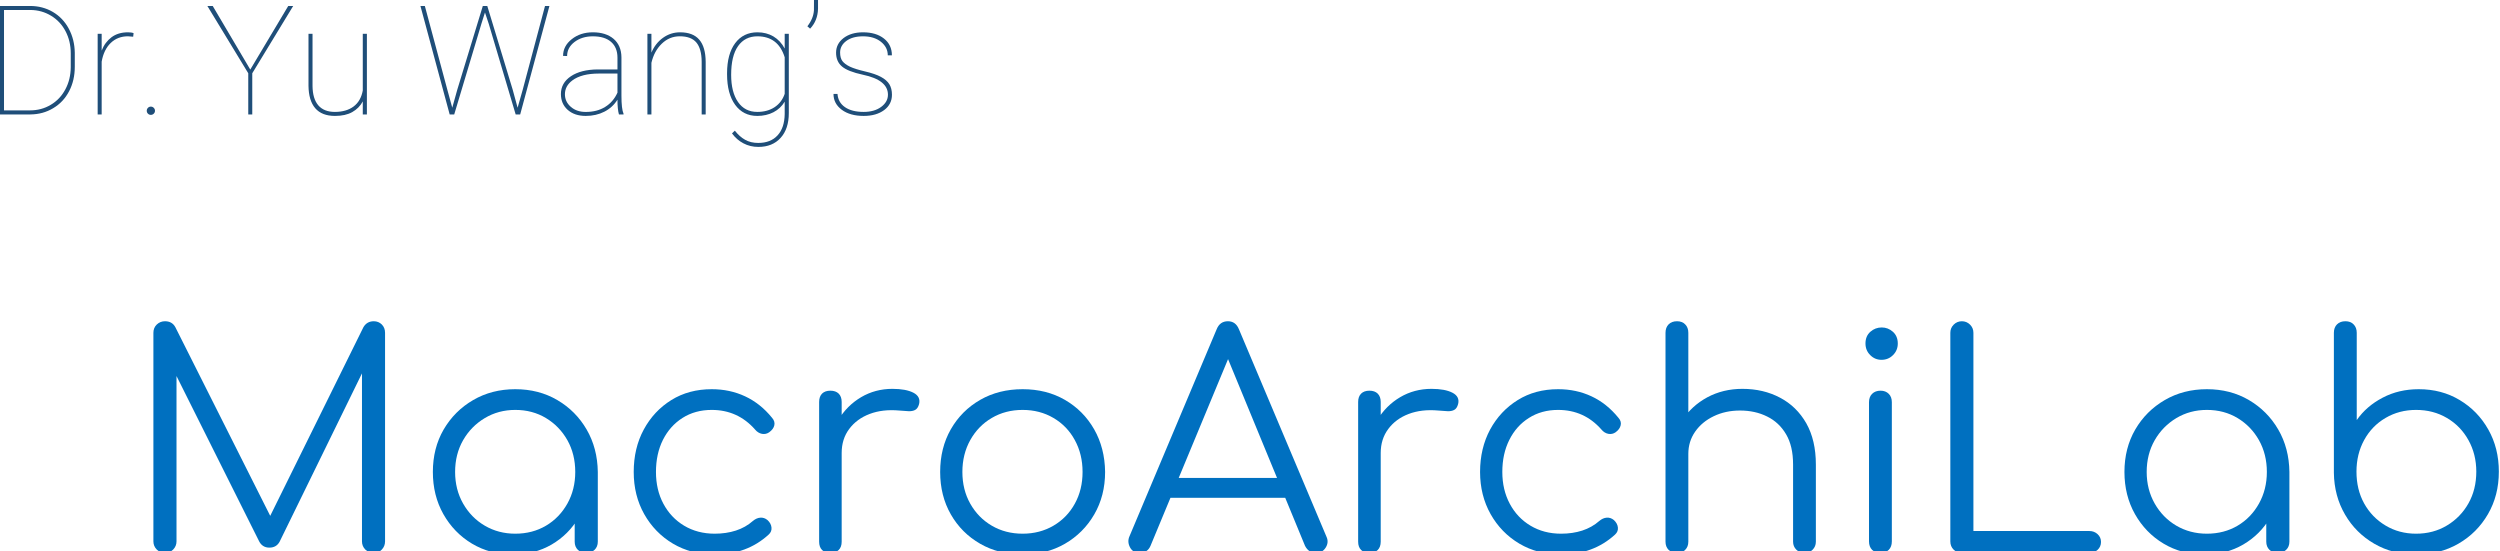
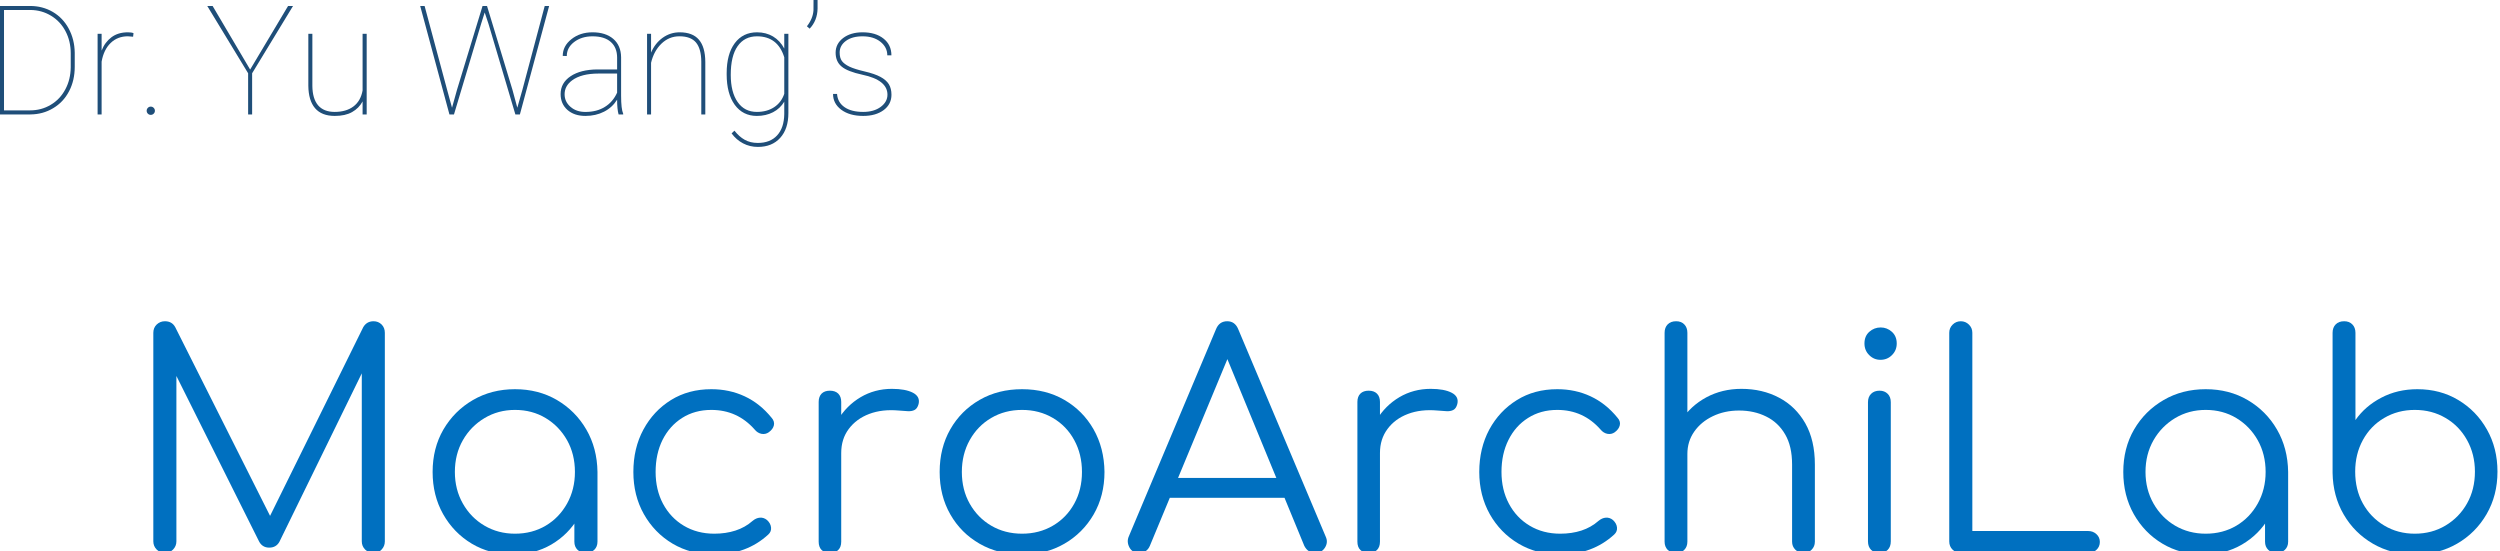
<svg xmlns="http://www.w3.org/2000/svg" width="363pt" height="80pt" viewBox="0 0 363 80" version="1.1">
  <g id="surface1">
-     <path style=" stroke:none;fill-rule:nonzero;fill:rgb(12.157%,30.588%,47.451%);fill-opacity:1;" d="M 0 16.617 L 0 0.867 L 4.359 0.867 C 5.578 0.867 6.676 1.152 7.668 1.73 C 8.652 2.309 9.426 3.117 9.984 4.16 C 10.547 5.203 10.84 6.371 10.859 7.66 L 10.859 9.703 C 10.859 11.016 10.582 12.203 10.031 13.254 C 9.48 14.309 8.707 15.129 7.715 15.715 C 6.73 16.309 5.625 16.605 4.41 16.617 Z M 0.582 1.449 L 0.582 16.027 L 4.359 16.027 C 5.461 16.027 6.461 15.762 7.363 15.223 C 8.27 14.688 8.98 13.934 9.492 12.973 C 10.004 12.016 10.262 10.941 10.273 9.77 L 10.273 7.742 C 10.273 6.566 10.023 5.5 9.52 4.543 C 9.02 3.582 8.316 2.832 7.422 2.289 C 6.523 1.742 5.527 1.461 4.441 1.449 Z M 0.582 1.449 " />
-     <path style=" stroke:none;fill-rule:nonzero;fill:rgb(12.157%,30.588%,47.451%);fill-opacity:1;" d="M 19.336 5.332 L 18.582 5.27 C 17.582 5.27 16.75 5.59 16.082 6.234 C 15.41 6.879 14.969 7.785 14.762 8.949 L 14.762 16.617 L 14.18 16.617 L 14.18 4.91 L 14.762 4.91 L 14.762 7.348 C 15.078 6.527 15.559 5.887 16.191 5.41 C 16.828 4.934 17.621 4.691 18.582 4.691 C 18.918 4.691 19.195 4.73 19.398 4.812 Z M 19.336 5.332 " />
-     <path style=" stroke:none;fill-rule:nonzero;fill:rgb(12.157%,30.588%,47.451%);fill-opacity:1;" d="M 21.309 16.082 C 21.309 15.918 21.367 15.773 21.48 15.66 C 21.594 15.539 21.738 15.48 21.906 15.48 C 22.066 15.48 22.211 15.539 22.328 15.66 C 22.441 15.773 22.504 15.918 22.504 16.082 C 22.504 16.25 22.441 16.391 22.328 16.504 C 22.211 16.621 22.066 16.68 21.906 16.68 C 21.738 16.68 21.594 16.621 21.48 16.504 C 21.367 16.391 21.309 16.25 21.309 16.082 Z M 21.309 16.082 " />
-     <path style=" stroke:none;fill-rule:nonzero;fill:rgb(12.157%,30.588%,47.451%);fill-opacity:1;" d="M 36.34 10.102 L 41.852 0.867 L 42.57 0.867 L 36.629 10.637 L 36.629 16.617 L 36.047 16.617 L 36.047 10.637 L 30.109 0.867 L 30.887 0.867 Z M 36.34 10.102 " />
-     <path style=" stroke:none;fill-rule:nonzero;fill:rgb(12.157%,30.588%,47.451%);fill-opacity:1;" d="M 52.676 16.617 L 52.676 14.723 C 52.332 15.375 51.824 15.891 51.156 16.27 C 50.496 16.645 49.66 16.832 48.641 16.832 C 47.367 16.832 46.41 16.457 45.77 15.711 C 45.129 14.961 44.809 13.875 44.793 12.449 L 44.793 4.91 L 45.379 4.91 L 45.379 12.473 C 45.391 13.711 45.668 14.652 46.215 15.293 C 46.77 15.934 47.57 16.25 48.621 16.25 C 49.734 16.25 50.645 15.984 51.344 15.461 C 52.047 14.934 52.488 14.16 52.676 13.141 L 52.676 4.91 L 53.273 4.91 L 53.273 16.617 Z M 52.676 16.617 " />
-     <path style=" stroke:none;fill-rule:nonzero;fill:rgb(12.157%,30.588%,47.451%);fill-opacity:1;" d="M 65.668 15.641 L 66.391 13.043 L 70.105 0.867 L 70.754 0.867 L 74.449 13.043 L 75.156 15.641 L 75.895 13.043 L 79.137 0.867 L 79.777 0.867 L 75.531 16.617 L 74.875 16.617 L 70.973 3.48 L 70.418 1.812 L 69.891 3.48 L 65.953 16.617 L 65.293 16.617 L 61.047 0.867 L 61.688 0.867 L 64.957 13.043 Z M 65.668 15.641 " />
-     <path style=" stroke:none;fill-rule:nonzero;fill:rgb(12.157%,30.588%,47.451%);fill-opacity:1;" d="M 89.871 16.617 C 89.727 16.121 89.656 15.402 89.656 14.473 C 89.191 15.223 88.559 15.805 87.758 16.215 C 86.957 16.625 86.055 16.832 85.047 16.832 C 83.965 16.832 83.094 16.539 82.43 15.953 C 81.773 15.367 81.445 14.598 81.445 13.652 C 81.445 12.578 81.93 11.715 82.902 11.066 C 83.867 10.422 85.16 10.098 86.77 10.082 L 89.656 10.082 L 89.656 8.371 C 89.656 7.395 89.348 6.629 88.73 6.086 C 88.117 5.547 87.23 5.273 86.082 5.273 C 85.016 5.273 84.129 5.555 83.41 6.102 C 82.699 6.648 82.344 7.328 82.344 8.137 L 81.758 8.117 C 81.758 7.164 82.176 6.355 83.016 5.691 C 83.852 5.023 84.875 4.691 86.082 4.691 C 87.348 4.691 88.352 5.012 89.094 5.641 C 89.832 6.273 90.219 7.164 90.234 8.309 L 90.234 13.895 C 90.234 15.184 90.336 16.059 90.539 16.52 L 90.539 16.617 Z M 85.047 16.254 C 86.145 16.254 87.09 16.012 87.871 15.523 C 88.664 15.035 89.254 14.34 89.656 13.453 L 89.656 10.68 L 86.949 10.68 C 85.281 10.68 83.996 11.012 83.113 11.672 C 82.387 12.211 82.027 12.887 82.027 13.691 C 82.027 14.402 82.309 15.016 82.883 15.512 C 83.453 16.012 84.176 16.254 85.047 16.254 Z M 85.047 16.254 " />
-     <path style=" stroke:none;fill-rule:nonzero;fill:rgb(12.157%,30.588%,47.451%);fill-opacity:1;" d="M 94.586 7.637 C 94.973 6.727 95.535 6.012 96.273 5.484 C 97.016 4.957 97.84 4.691 98.738 4.691 C 99.992 4.691 100.926 5.047 101.535 5.762 C 102.148 6.473 102.453 7.543 102.465 8.98 L 102.465 16.617 L 101.883 16.617 L 101.883 8.953 C 101.875 7.703 101.613 6.773 101.113 6.172 C 100.609 5.574 99.805 5.27 98.711 5.27 C 97.699 5.27 96.828 5.629 96.086 6.348 C 95.348 7.062 94.848 7.992 94.586 9.121 L 94.586 16.617 L 94.004 16.617 L 94.004 4.91 L 94.586 4.91 Z M 94.586 7.637 " />
-     <path style=" stroke:none;fill-rule:nonzero;fill:rgb(12.157%,30.588%,47.451%);fill-opacity:1;" d="M 105.57 10.641 C 105.57 8.773 105.965 7.316 106.746 6.27 C 107.535 5.215 108.613 4.691 109.988 4.691 C 110.855 4.691 111.629 4.895 112.305 5.293 C 112.98 5.699 113.531 6.285 113.938 7.047 L 113.938 4.91 L 114.535 4.91 L 114.535 16.41 C 114.535 17.953 114.137 19.152 113.344 20.023 C 112.555 20.895 111.477 21.332 110.113 21.332 C 109.328 21.332 108.605 21.16 107.953 20.816 C 107.305 20.48 106.746 19.996 106.285 19.367 L 106.699 18.973 C 107.152 19.547 107.645 19.992 108.184 20.293 C 108.727 20.602 109.363 20.754 110.094 20.754 C 111.293 20.754 112.23 20.391 112.898 19.66 C 113.574 18.93 113.918 17.895 113.938 16.562 L 113.938 14.762 C 113.539 15.43 112.992 15.941 112.305 16.297 C 111.617 16.652 110.832 16.832 109.957 16.832 C 108.602 16.832 107.535 16.297 106.746 15.223 C 105.965 14.148 105.57 12.668 105.57 10.793 Z M 106.164 10.871 C 106.164 12.543 106.496 13.855 107.16 14.812 C 107.824 15.77 108.758 16.25 109.953 16.25 C 110.938 16.25 111.781 16.02 112.473 15.562 C 113.164 15.102 113.656 14.457 113.938 13.625 L 113.938 8.316 C 113.309 6.289 111.98 5.273 109.973 5.273 C 108.766 5.273 107.828 5.75 107.164 6.699 C 106.496 7.645 106.164 9.035 106.164 10.871 Z M 106.164 10.871 " />
-     <path style=" stroke:none;fill-rule:nonzero;fill:rgb(12.157%,30.588%,47.451%);fill-opacity:1;" d="M 117.629 4.164 L 117.23 3.816 C 117.816 3.066 118.133 2.293 118.184 1.492 L 118.191 0 L 118.777 0 L 118.777 1.262 C 118.75 2.414 118.371 3.379 117.629 4.164 Z M 117.629 4.164 " />
-     <path style=" stroke:none;fill-rule:nonzero;fill:rgb(12.157%,30.588%,47.451%);fill-opacity:1;" d="M 128.93 13.75 C 128.93 12.328 127.719 11.359 125.297 10.852 C 123.84 10.539 122.824 10.141 122.254 9.652 C 121.68 9.168 121.398 8.496 121.398 7.645 C 121.398 6.789 121.762 6.082 122.488 5.523 C 123.215 4.973 124.156 4.691 125.316 4.691 C 126.578 4.691 127.594 4.996 128.352 5.598 C 129.117 6.199 129.504 7.016 129.504 8.039 L 128.906 8.039 C 128.906 7.25 128.574 6.598 127.91 6.066 C 127.246 5.539 126.383 5.273 125.316 5.273 C 124.293 5.273 123.48 5.5 122.879 5.949 C 122.281 6.395 121.984 6.957 121.984 7.625 C 121.984 8.152 122.094 8.566 122.316 8.867 C 122.543 9.164 122.906 9.438 123.41 9.68 C 123.918 9.918 124.652 10.148 125.617 10.375 C 126.586 10.602 127.348 10.859 127.91 11.164 C 128.473 11.465 128.883 11.824 129.137 12.234 C 129.387 12.648 129.512 13.16 129.512 13.754 C 129.512 14.68 129.133 15.422 128.379 15.984 C 127.621 16.547 126.633 16.832 125.406 16.832 C 124.094 16.832 123.031 16.535 122.227 15.941 C 121.422 15.34 121.023 14.578 121.023 13.641 L 121.605 13.641 C 121.664 14.461 122.027 15.102 122.695 15.562 C 123.359 16.02 124.262 16.25 125.406 16.25 C 126.445 16.25 127.297 16.004 127.949 15.52 C 128.602 15.035 128.93 14.441 128.93 13.75 Z M 128.93 13.75 " />
-     <path style=" stroke:none;fill-rule:nonzero;fill:rgb(0%,43.922%,75.294%);fill-opacity:1;" d="M 23.953 80.289 C 23.496 80.289 23.098 80.125 22.766 79.797 C 22.438 79.465 22.273 79.066 22.273 78.609 L 22.273 48.324 C 22.273 47.836 22.438 47.434 22.766 47.117 C 23.098 46.805 23.496 46.645 23.953 46.645 C 24.645 46.645 25.145 46.93 25.457 47.5 L 39.973 76.367 L 38.512 76.367 L 52.773 47.5 C 53.113 46.93 53.613 46.645 54.277 46.645 C 54.734 46.645 55.125 46.805 55.441 47.117 C 55.754 47.434 55.91 47.836 55.91 48.324 L 55.91 78.609 C 55.91 79.066 55.754 79.465 55.441 79.797 C 55.125 80.125 54.734 80.289 54.277 80.289 C 53.793 80.289 53.379 80.125 53.047 79.797 C 52.719 79.465 52.559 79.066 52.559 78.609 L 52.559 52.672 L 53.289 52.723 L 40.582 78.691 C 40.266 79.242 39.777 79.516 39.117 79.516 C 38.395 79.516 37.883 79.172 37.566 78.48 L 24.773 52.887 L 25.629 52.672 L 25.629 78.609 C 25.629 79.066 25.465 79.465 25.141 79.797 C 24.809 80.125 24.414 80.289 23.953 80.289 Z M 23.953 80.289 " />
-     <path style=" stroke:none;fill-rule:nonzero;fill:rgb(0%,43.922%,75.294%);fill-opacity:1;" d="M 74.484 80.512 C 72.27 80.512 70.289 79.984 68.535 78.938 C 66.785 77.891 65.395 76.457 64.375 74.648 C 63.355 72.836 62.852 70.797 62.852 68.527 C 62.852 66.23 63.371 64.172 64.418 62.367 C 65.473 60.562 66.898 59.137 68.707 58.086 C 70.516 57.035 72.551 56.512 74.82 56.512 C 77.09 56.512 79.125 57.035 80.918 58.086 C 82.711 59.137 84.133 60.562 85.18 62.367 C 86.227 64.172 86.77 66.23 86.801 68.527 L 85.469 69.559 C 85.469 71.629 84.984 73.492 84.02 75.145 C 83.059 76.793 81.746 78.102 80.098 79.066 C 78.445 80.027 76.574 80.512 74.484 80.512 Z M 74.82 77.492 C 76.488 77.492 77.973 77.102 79.281 76.328 C 80.59 75.555 81.621 74.48 82.387 73.117 C 83.145 71.754 83.527 70.227 83.527 68.527 C 83.527 66.809 83.145 65.27 82.387 63.918 C 81.621 62.566 80.59 61.5 79.281 60.707 C 77.973 59.918 76.488 59.52 74.82 59.52 C 73.188 59.52 71.707 59.918 70.391 60.707 C 69.066 61.5 68.02 62.566 67.242 63.918 C 66.469 65.27 66.082 66.809 66.082 68.527 C 66.082 70.227 66.469 71.754 67.242 73.117 C 68.02 74.48 69.066 75.555 70.391 76.328 C 71.707 77.102 73.188 77.492 74.82 77.492 Z M 85.121 80.289 C 84.633 80.289 84.227 80.141 83.91 79.84 C 83.598 79.539 83.445 79.145 83.445 78.652 L 83.445 71.285 L 84.258 67.879 L 86.801 68.527 L 86.801 78.652 C 86.801 79.145 86.641 79.539 86.328 79.84 C 86.012 80.141 85.609 80.289 85.121 80.289 Z M 85.121 80.289 " />
-     <path style=" stroke:none;fill-rule:nonzero;fill:rgb(0%,43.922%,75.294%);fill-opacity:1;" d="M 103.773 80.512 C 101.504 80.512 99.484 79.984 97.715 78.938 C 95.953 77.891 94.559 76.457 93.539 74.648 C 92.52 72.836 92.016 70.797 92.016 68.527 C 92.016 66.23 92.5 64.172 93.477 62.367 C 94.453 60.562 95.789 59.137 97.48 58.086 C 99.176 57.035 101.129 56.512 103.344 56.512 C 105.094 56.512 106.707 56.855 108.188 57.547 C 109.664 58.234 110.969 59.27 112.086 60.645 C 112.398 60.992 112.516 61.355 112.434 61.746 C 112.348 62.129 112.102 62.465 111.691 62.762 C 111.379 62.984 111.031 63.062 110.645 62.996 C 110.258 62.922 109.914 62.711 109.633 62.367 C 107.965 60.473 105.867 59.52 103.344 59.52 C 101.734 59.52 100.316 59.91 99.094 60.688 C 97.879 61.461 96.934 62.523 96.254 63.875 C 95.582 65.227 95.246 66.773 95.246 68.527 C 95.246 70.25 95.602 71.789 96.32 73.137 C 97.039 74.484 98.043 75.555 99.332 76.328 C 100.625 77.102 102.109 77.492 103.773 77.492 C 104.891 77.492 105.914 77.34 106.848 77.039 C 107.785 76.734 108.613 76.27 109.328 75.637 C 109.668 75.352 110.031 75.191 110.398 75.164 C 110.773 75.137 111.121 75.25 111.438 75.512 C 111.785 75.828 111.977 76.184 112.02 76.586 C 112.062 76.984 111.93 77.332 111.613 77.617 C 109.512 79.543 106.902 80.512 103.773 80.512 Z M 103.773 80.512 " />
-     <path style=" stroke:none;fill-rule:nonzero;fill:rgb(0%,43.922%,75.294%);fill-opacity:1;" d="M 120.316 65.77 C 120.398 63.992 120.863 62.395 121.711 60.992 C 122.562 59.582 123.668 58.48 125.031 57.672 C 126.391 56.871 127.91 56.461 129.574 56.461 C 130.895 56.461 131.914 56.652 132.633 57.027 C 133.348 57.398 133.621 57.949 133.453 58.664 C 133.336 59.098 133.141 59.387 132.871 59.527 C 132.598 59.668 132.266 59.727 131.875 59.703 C 131.492 59.672 131.055 59.641 130.57 59.609 C 128.957 59.465 127.527 59.629 126.277 60.105 C 125.027 60.578 124.035 61.309 123.305 62.285 C 122.574 63.262 122.211 64.422 122.211 65.77 Z M 120.57 80.289 C 120.051 80.289 119.652 80.148 119.363 79.859 C 119.082 79.578 118.938 79.172 118.938 78.652 L 118.938 58.359 C 118.938 57.848 119.082 57.441 119.363 57.152 C 119.652 56.871 120.051 56.727 120.57 56.727 C 121.086 56.727 121.488 56.871 121.777 57.152 C 122.066 57.441 122.211 57.848 122.211 58.359 L 122.211 78.652 C 122.211 79.172 122.066 79.578 121.777 79.859 C 121.488 80.148 121.086 80.289 120.57 80.289 Z M 120.57 80.289 " />
-     <path style=" stroke:none;fill-rule:nonzero;fill:rgb(0%,43.922%,75.294%);fill-opacity:1;" d="M 148.484 80.512 C 146.191 80.512 144.133 79.992 142.328 78.957 C 140.52 77.922 139.098 76.5 138.062 74.691 C 137.027 72.887 136.512 70.828 136.512 68.527 C 136.512 66.203 137.027 64.137 138.062 62.328 C 139.098 60.52 140.52 59.098 142.328 58.059 C 144.133 57.023 146.191 56.512 148.484 56.512 C 150.781 56.512 152.828 57.023 154.621 58.059 C 156.414 59.098 157.832 60.52 158.867 62.328 C 159.898 64.137 160.434 66.203 160.461 68.527 C 160.461 70.828 159.934 72.887 158.887 74.691 C 157.836 76.5 156.414 77.922 154.621 78.957 C 152.828 79.992 150.781 80.512 148.484 80.512 Z M 148.484 77.492 C 150.148 77.492 151.641 77.102 152.965 76.328 C 154.285 75.555 155.324 74.484 156.062 73.137 C 156.812 71.789 157.188 70.25 157.188 68.527 C 157.188 66.809 156.812 65.266 156.062 63.898 C 155.324 62.535 154.285 61.461 152.965 60.688 C 151.641 59.91 150.148 59.52 148.484 59.52 C 146.82 59.52 145.324 59.91 144.004 60.688 C 142.684 61.461 141.645 62.535 140.883 63.898 C 140.121 65.266 139.738 66.809 139.738 68.527 C 139.738 70.25 140.121 71.789 140.883 73.137 C 141.645 74.484 142.684 75.555 144.004 76.328 C 145.324 77.102 146.82 77.492 148.484 77.492 Z M 148.484 77.492 " />
-     <path style=" stroke:none;fill-rule:nonzero;fill:rgb(0%,43.922%,75.294%);fill-opacity:1;" d="M 165.5 80.289 C 164.84 80.289 164.371 80.02 164.078 79.477 C 163.793 78.93 163.766 78.398 163.996 77.879 L 176.66 47.805 C 176.973 47.027 177.52 46.645 178.293 46.645 C 179.039 46.645 179.574 47.027 179.891 47.805 L 192.598 77.918 C 192.855 78.465 192.816 79 192.488 79.516 C 192.156 80.035 191.691 80.289 191.086 80.289 C 190.742 80.289 190.438 80.207 190.164 80.035 C 189.887 79.859 189.668 79.602 189.492 79.262 L 177.645 50.52 L 178.988 50.52 L 167.051 79.262 C 166.906 79.602 166.695 79.859 166.422 80.035 C 166.152 80.207 165.844 80.289 165.5 80.289 Z M 168.344 72.277 L 169.633 69.395 L 187.125 69.395 L 188.418 72.277 Z M 168.344 72.277 " />
-     <path style=" stroke:none;fill-rule:nonzero;fill:rgb(0%,43.922%,75.294%);fill-opacity:1;" d="M 198.582 65.77 C 198.672 63.992 199.137 62.395 199.98 60.992 C 200.828 59.582 201.938 58.48 203.301 57.672 C 204.664 56.871 206.18 56.461 207.848 56.461 C 209.164 56.461 210.184 56.652 210.902 57.027 C 211.621 57.398 211.895 57.949 211.719 58.664 C 211.605 59.098 211.414 59.387 211.137 59.527 C 210.863 59.668 210.531 59.727 210.145 59.703 C 209.758 59.672 209.32 59.641 208.836 59.609 C 207.227 59.465 205.793 59.629 204.543 60.105 C 203.293 60.578 202.305 61.309 201.578 62.285 C 200.848 63.262 200.48 64.422 200.48 65.77 Z M 198.84 80.289 C 198.324 80.289 197.922 80.148 197.637 79.859 C 197.348 79.578 197.203 79.172 197.203 78.652 L 197.203 58.359 C 197.203 57.848 197.348 57.441 197.637 57.152 C 197.922 56.871 198.324 56.727 198.84 56.727 C 199.355 56.727 199.758 56.871 200.043 57.152 C 200.332 57.441 200.48 57.848 200.48 58.359 L 200.48 78.652 C 200.48 79.172 200.332 79.578 200.043 79.859 C 199.758 80.148 199.355 80.289 198.84 80.289 Z M 198.84 80.289 " />
-     <path style=" stroke:none;fill-rule:nonzero;fill:rgb(0%,43.922%,75.294%);fill-opacity:1;" d="M 226.668 80.512 C 224.398 80.512 222.383 79.984 220.613 78.938 C 218.848 77.891 217.453 76.457 216.434 74.648 C 215.418 72.836 214.906 70.797 214.906 68.527 C 214.906 66.23 215.398 64.172 216.367 62.367 C 217.348 60.562 218.684 59.137 220.379 58.086 C 222.07 57.035 224.023 56.512 226.242 56.512 C 227.992 56.512 229.605 56.855 231.086 57.547 C 232.562 58.234 233.859 59.27 234.98 60.645 C 235.297 60.992 235.414 61.355 235.324 61.746 C 235.238 62.129 234.992 62.465 234.59 62.762 C 234.277 62.984 233.926 63.062 233.539 62.996 C 233.148 62.922 232.812 62.711 232.527 62.367 C 230.859 60.473 228.766 59.52 226.242 59.52 C 224.625 59.52 223.215 59.91 221.992 60.688 C 220.77 61.461 219.824 62.523 219.152 63.875 C 218.473 65.227 218.137 66.773 218.137 68.527 C 218.137 70.25 218.496 71.789 219.215 73.137 C 219.93 74.484 220.934 75.555 222.227 76.328 C 223.52 77.102 225 77.492 226.668 77.492 C 227.789 77.492 228.812 77.34 229.746 77.039 C 230.676 76.734 231.508 76.27 232.227 75.637 C 232.566 75.352 232.922 75.191 233.297 75.164 C 233.672 75.137 234.02 75.25 234.336 75.512 C 234.676 75.828 234.875 76.184 234.918 76.586 C 234.961 76.984 234.82 77.332 234.508 77.617 C 232.406 79.543 229.793 80.512 226.668 80.512 Z M 226.668 80.512 " />
-     <path style=" stroke:none;fill-rule:nonzero;fill:rgb(0%,43.922%,75.294%);fill-opacity:1;" d="M 262.031 80.289 C 261.547 80.289 261.141 80.137 260.828 79.816 C 260.512 79.5 260.355 79.117 260.355 78.652 L 260.355 67.453 C 260.355 65.668 260.02 64.207 259.34 63.059 C 258.668 61.91 257.75 61.047 256.586 60.477 C 255.422 59.898 254.109 59.609 252.645 59.609 C 251.234 59.609 249.969 59.887 248.832 60.434 C 247.699 60.977 246.801 61.723 246.141 62.668 C 245.477 63.617 245.145 64.699 245.145 65.898 L 242.781 65.898 C 242.832 64.09 243.324 62.477 244.242 61.055 C 245.16 59.629 246.383 58.512 247.898 57.691 C 249.422 56.875 251.121 56.461 252.992 56.461 C 255.027 56.461 256.852 56.891 258.457 57.742 C 260.066 58.586 261.34 59.828 262.273 61.461 C 263.199 63.102 263.664 65.098 263.664 67.453 L 263.664 78.652 C 263.664 79.117 263.508 79.5 263.195 79.816 C 262.883 80.137 262.492 80.289 262.031 80.289 Z M 243.512 80.289 C 242.992 80.289 242.582 80.141 242.281 79.84 C 241.984 79.539 241.832 79.145 241.832 78.652 L 241.832 58.402 C 241.832 57.891 241.984 57.48 242.281 57.184 C 242.582 56.879 242.992 56.727 243.512 56.727 C 243.996 56.727 244.391 56.879 244.688 57.184 C 244.992 57.48 245.145 57.891 245.145 58.402 L 245.145 78.652 C 245.145 79.145 244.992 79.539 244.688 79.84 C 244.391 80.141 243.996 80.289 243.512 80.289 Z M 243.512 70.684 C 242.992 70.684 242.582 70.523 242.281 70.207 C 241.984 69.891 241.832 69.492 241.832 69 L 241.832 48.324 C 241.832 47.809 241.984 47.398 242.281 47.098 C 242.582 46.793 242.992 46.645 243.512 46.645 C 243.996 46.645 244.391 46.793 244.688 47.098 C 244.992 47.398 245.145 47.809 245.145 48.324 L 245.145 69 C 245.145 69.492 244.992 69.891 244.688 70.207 C 244.391 70.523 243.996 70.684 243.512 70.684 Z M 243.512 70.684 " />
-     <path style=" stroke:none;fill-rule:nonzero;fill:rgb(0%,43.922%,75.294%);fill-opacity:1;" d="M 273.062 80.289 C 272.547 80.289 272.137 80.141 271.832 79.84 C 271.531 79.539 271.379 79.129 271.379 78.609 L 271.379 58.402 C 271.379 57.891 271.531 57.48 271.832 57.184 C 272.137 56.879 272.547 56.727 273.062 56.727 C 273.547 56.727 273.941 56.879 274.246 57.184 C 274.547 57.48 274.695 57.891 274.695 58.402 L 274.695 78.609 C 274.695 79.129 274.547 79.539 274.246 79.84 C 273.941 80.141 273.547 80.289 273.062 80.289 Z M 273.191 52.246 C 272.559 52.246 272.012 52.02 271.555 51.559 C 271.094 51.102 270.867 50.539 270.867 49.875 C 270.867 49.16 271.102 48.59 271.578 48.172 C 272.047 47.754 272.602 47.547 273.23 47.547 C 273.836 47.547 274.375 47.754 274.848 48.172 C 275.316 48.59 275.559 49.16 275.559 49.875 C 275.559 50.539 275.328 51.102 274.867 51.559 C 274.41 52.02 273.852 52.246 273.191 52.246 Z M 273.191 52.246 " />
-     <path style=" stroke:none;fill-rule:nonzero;fill:rgb(0%,43.922%,75.294%);fill-opacity:1;" d="M 284.863 80.289 C 284.406 80.289 284.008 80.137 283.676 79.816 C 283.348 79.5 283.188 79.098 283.188 78.609 L 283.188 48.324 C 283.188 47.859 283.348 47.465 283.676 47.137 C 284.008 46.809 284.406 46.645 284.863 46.645 C 285.324 46.645 285.719 46.809 286.051 47.137 C 286.379 47.465 286.539 47.859 286.539 48.324 L 286.539 77.105 L 303.383 77.105 C 303.844 77.105 304.238 77.254 304.57 77.559 C 304.898 77.859 305.066 78.234 305.066 78.691 C 305.066 79.152 304.898 79.539 304.57 79.84 C 304.238 80.141 303.844 80.289 303.383 80.289 Z M 284.863 80.289 " />
-     <path style=" stroke:none;fill-rule:nonzero;fill:rgb(0%,43.922%,75.294%);fill-opacity:1;" d="M 320.102 80.512 C 317.891 80.512 315.906 79.984 314.156 78.938 C 312.402 77.891 311.016 76.457 309.996 74.648 C 308.977 72.836 308.469 70.797 308.469 68.527 C 308.469 66.23 308.992 64.172 310.039 62.367 C 311.09 60.562 312.52 59.137 314.328 58.086 C 316.137 57.035 318.172 56.512 320.441 56.512 C 322.711 56.512 324.746 57.035 326.539 58.086 C 328.328 59.137 329.754 60.562 330.801 62.367 C 331.848 64.172 332.391 66.23 332.422 68.527 L 331.09 69.559 C 331.09 71.629 330.605 73.492 329.637 75.145 C 328.676 76.793 327.367 78.102 325.715 79.066 C 324.066 80.027 322.195 80.512 320.102 80.512 Z M 320.441 77.492 C 322.105 77.492 323.594 77.102 324.902 76.328 C 326.211 75.555 327.242 74.48 328.004 73.117 C 328.762 71.754 329.148 70.227 329.148 68.527 C 329.148 66.809 328.762 65.27 328.004 63.918 C 327.242 62.566 326.211 61.5 324.902 60.707 C 323.594 59.918 322.105 59.52 320.441 59.52 C 318.805 59.52 317.328 59.918 316.004 60.707 C 314.688 61.5 313.637 62.566 312.863 63.918 C 312.09 65.27 311.699 66.809 311.699 68.527 C 311.699 70.227 312.09 71.754 312.863 73.117 C 313.637 74.48 314.688 75.555 316.004 76.328 C 317.328 77.102 318.805 77.492 320.441 77.492 Z M 330.742 80.289 C 330.246 80.289 329.844 80.141 329.531 79.84 C 329.219 79.539 329.062 79.145 329.062 78.652 L 329.062 71.285 L 329.879 67.879 L 332.422 68.527 L 332.422 78.652 C 332.422 79.145 332.262 79.539 331.945 79.84 C 331.629 80.141 331.227 80.289 330.742 80.289 Z M 330.742 80.289 " />
-     <path style=" stroke:none;fill-rule:nonzero;fill:rgb(0%,43.922%,75.294%);fill-opacity:1;" d="M 350.816 80.512 C 348.57 80.512 346.551 79.992 344.758 78.957 C 342.965 77.922 341.543 76.512 340.496 74.711 C 339.449 72.918 338.91 70.898 338.879 68.652 L 338.879 48.324 C 338.879 47.809 339.031 47.398 339.332 47.098 C 339.637 46.793 340.043 46.645 340.562 46.645 C 341.047 46.645 341.441 46.793 341.742 47.098 C 342.043 47.398 342.199 47.809 342.199 48.324 L 342.199 60.992 C 343.145 59.641 344.398 58.559 345.965 57.742 C 347.531 56.918 349.277 56.512 351.199 56.512 C 353.41 56.512 355.395 57.035 357.145 58.086 C 358.902 59.137 360.285 60.562 361.301 62.367 C 362.324 64.172 362.832 66.215 362.832 68.48 C 362.832 70.785 362.305 72.836 361.254 74.648 C 360.207 76.457 358.781 77.891 356.969 78.938 C 355.16 79.984 353.109 80.512 350.816 80.512 Z M 350.816 77.492 C 352.48 77.492 353.969 77.098 355.289 76.305 C 356.613 75.516 357.656 74.441 358.414 73.098 C 359.176 71.75 359.559 70.211 359.559 68.48 C 359.559 66.793 359.176 65.266 358.414 63.898 C 357.656 62.535 356.613 61.461 355.289 60.688 C 353.969 59.91 352.48 59.52 350.816 59.52 C 349.176 59.52 347.695 59.91 346.375 60.688 C 345.051 61.461 344.02 62.535 343.273 63.898 C 342.527 65.266 342.16 66.793 342.16 68.48 C 342.16 70.211 342.527 71.75 343.273 73.098 C 344.02 74.441 345.051 75.516 346.375 76.305 C 347.695 77.098 349.176 77.492 350.816 77.492 Z M 350.816 77.492 " />
+     <path style=" stroke:none;fill-rule:nonzero;fill:rgb(12.157%,30.588%,47.451%);fill-opacity:1;" d="M 0 16.617 L 0 0.867 L 4.355 0.867 C 5.574 0.867 6.672 1.152 7.664 1.73 C 8.648 2.309 9.422 3.117 9.98 4.16 C 10.543 5.203 10.832 6.371 10.852 7.66 L 10.852 9.703 C 10.852 11.016 10.578 12.203 10.027 13.254 C 9.477 14.309 8.703 15.129 7.711 15.715 C 6.727 16.309 5.621 16.605 4.406 16.617 Z M 0.582 1.449 L 0.582 16.027 L 4.355 16.027 C 5.457 16.027 6.457 15.762 7.359 15.223 C 8.266 14.688 8.977 13.934 9.488 12.973 C 10 12.016 10.258 10.941 10.27 9.77 L 10.27 7.742 C 10.27 6.566 10.02 5.5 9.516 4.543 C 9.016 3.582 8.312 2.832 7.418 2.289 C 6.52 1.742 5.523 1.461 4.438 1.449 Z M 0.582 1.449 " />
+     <path style=" stroke:none;fill-rule:nonzero;fill:rgb(12.157%,30.588%,47.451%);fill-opacity:1;" d="M 19.324 5.332 L 18.57 5.27 C 17.574 5.27 16.742 5.59 16.074 6.234 C 15.402 6.879 14.961 7.785 14.754 8.949 L 14.754 16.617 L 14.172 16.617 L 14.172 4.91 L 14.754 4.91 L 14.754 7.348 C 15.07 6.527 15.551 5.887 16.184 5.41 C 16.82 4.934 17.613 4.691 18.57 4.691 C 18.906 4.691 19.184 4.73 19.387 4.812 Z M 19.324 5.332 " />
+     <path style=" stroke:none;fill-rule:nonzero;fill:rgb(12.157%,30.588%,47.451%);fill-opacity:1;" d="M 21.297 16.082 C 21.297 15.918 21.355 15.773 21.469 15.66 C 21.582 15.539 21.727 15.48 21.895 15.48 C 22.055 15.48 22.199 15.539 22.316 15.66 C 22.43 15.773 22.492 15.918 22.492 16.082 C 22.492 16.25 22.43 16.391 22.316 16.504 C 22.199 16.621 22.055 16.68 21.895 16.68 C 21.727 16.68 21.582 16.621 21.469 16.504 C 21.355 16.391 21.297 16.25 21.297 16.082 Z M 21.297 16.082 " />
+     <path style=" stroke:none;fill-rule:nonzero;fill:rgb(12.157%,30.588%,47.451%);fill-opacity:1;" d="M 36.32 10.102 L 41.828 0.867 L 42.547 0.867 L 36.609 10.637 L 36.609 16.617 L 36.027 16.617 L 36.027 10.637 L 30.094 0.867 L 30.871 0.867 Z M 36.32 10.102 " />
+     <path style=" stroke:none;fill-rule:nonzero;fill:rgb(12.157%,30.588%,47.451%);fill-opacity:1;" d="M 52.648 16.617 L 52.648 14.723 C 52.305 15.375 51.797 15.891 51.129 16.27 C 50.469 16.645 49.633 16.832 48.613 16.832 C 47.34 16.832 46.383 16.457 45.746 15.711 C 45.105 14.961 44.785 13.875 44.77 12.449 L 44.77 4.91 L 45.355 4.91 L 45.355 12.473 C 45.367 13.711 45.645 14.652 46.188 15.293 C 46.742 15.934 47.543 16.25 48.594 16.25 C 49.707 16.25 50.617 15.984 51.316 15.461 C 52.02 14.934 52.461 14.16 52.648 13.141 L 52.648 4.91 L 53.242 4.91 L 53.242 16.617 Z M 52.648 16.617 " />
+     <path style=" stroke:none;fill-rule:nonzero;fill:rgb(12.157%,30.588%,47.451%);fill-opacity:1;" d="M 65.633 15.641 L 66.355 13.043 L 70.066 0.867 L 70.715 0.867 L 74.41 13.043 L 75.113 15.641 L 75.852 13.043 L 79.094 0.867 L 79.734 0.867 L 75.488 16.617 L 74.832 16.617 L 70.934 3.48 L 70.379 1.812 L 69.852 3.48 L 65.918 16.617 L 65.258 16.617 L 61.012 0.867 L 61.652 0.867 L 64.922 13.043 Z M 65.633 15.641 " />
+     <path style=" stroke:none;fill-rule:nonzero;fill:rgb(12.157%,30.588%,47.451%);fill-opacity:1;" d="M 89.82 16.617 C 89.676 16.121 89.605 15.402 89.605 14.473 C 89.141 15.223 88.512 15.805 87.711 16.215 C 86.91 16.625 86.008 16.832 85 16.832 C 83.918 16.832 83.047 16.539 82.383 15.953 C 81.727 15.367 81.402 14.598 81.402 13.652 C 81.402 12.578 81.883 11.715 82.855 11.066 C 83.82 10.422 85.113 10.098 86.723 10.082 L 89.605 10.082 L 89.605 8.371 C 89.605 7.395 89.297 6.629 88.68 6.086 C 88.07 5.547 87.184 5.273 86.035 5.273 C 84.969 5.273 84.082 5.555 83.363 6.102 C 82.652 6.648 82.297 7.328 82.297 8.137 L 81.711 8.117 C 81.711 7.164 82.129 6.355 82.969 5.691 C 83.805 5.023 84.828 4.691 86.035 4.691 C 87.301 4.691 88.305 5.012 89.043 5.641 C 89.781 6.273 90.168 7.164 90.184 8.309 L 90.184 13.895 C 90.184 15.184 90.285 16.059 90.488 16.52 L 90.488 16.617 Z M 85 16.254 C 86.098 16.254 87.043 16.012 87.824 15.523 C 88.617 15.035 89.203 14.34 89.605 13.453 L 89.605 10.68 L 86.902 10.68 C 85.234 10.68 83.949 11.012 83.066 11.672 C 82.34 12.211 81.98 12.887 81.98 13.691 C 81.98 14.402 82.262 15.016 82.836 15.512 C 83.406 16.012 84.129 16.254 85 16.254 Z M 85 16.254 " />
+     <path style=" stroke:none;fill-rule:nonzero;fill:rgb(12.157%,30.588%,47.451%);fill-opacity:1;" d="M 94.535 7.637 C 94.922 6.727 95.484 6.012 96.219 5.484 C 96.961 4.957 97.785 4.691 98.684 4.691 C 99.938 4.691 100.871 5.047 101.48 5.762 C 102.094 6.473 102.398 7.543 102.41 8.98 L 102.41 16.617 L 101.828 16.617 L 101.828 8.953 C 101.82 7.703 101.559 6.773 101.059 6.172 C 100.555 5.574 99.75 5.27 98.656 5.27 C 97.645 5.27 96.773 5.629 96.031 6.348 C 95.297 7.062 94.797 7.992 94.535 9.121 L 94.535 16.617 L 93.953 16.617 L 93.953 4.91 L 94.535 4.91 Z M 94.535 7.637 " />
+     <path style=" stroke:none;fill-rule:nonzero;fill:rgb(12.157%,30.588%,47.451%);fill-opacity:1;" d="M 105.512 10.641 C 105.512 8.773 105.906 7.316 106.688 6.27 C 107.477 5.215 108.555 4.691 109.926 4.691 C 110.793 4.691 111.566 4.895 112.242 5.293 C 112.918 5.699 113.469 6.285 113.875 7.047 L 113.875 4.91 L 114.473 4.91 L 114.473 16.41 C 114.473 17.953 114.074 19.152 113.281 20.023 C 112.492 20.895 111.414 21.332 110.051 21.332 C 109.27 21.332 108.547 21.16 107.895 20.816 C 107.246 20.48 106.688 19.996 106.227 19.367 L 106.641 18.973 C 107.094 19.547 107.586 19.992 108.125 20.293 C 108.668 20.602 109.305 20.754 110.031 20.754 C 111.23 20.754 112.168 20.391 112.836 19.66 C 113.512 18.93 113.855 17.895 113.875 16.562 L 113.875 14.762 C 113.477 15.43 112.93 15.941 112.242 16.297 C 111.555 16.652 110.77 16.832 109.895 16.832 C 108.543 16.832 107.477 16.297 106.688 15.223 C 105.906 14.148 105.512 12.668 105.512 10.793 Z M 106.105 10.871 C 106.105 12.543 106.438 13.855 107.102 14.812 C 107.766 15.77 108.699 16.25 109.895 16.25 C 110.875 16.25 111.719 16.02 112.41 15.562 C 113.102 15.102 113.594 14.457 113.875 13.625 L 113.875 8.316 C 113.246 6.289 111.918 5.273 109.91 5.273 C 108.707 5.273 107.77 5.75 107.105 6.699 C 106.438 7.645 106.105 9.035 106.105 10.871 Z M 106.105 10.871 " />
+     <path style=" stroke:none;fill-rule:nonzero;fill:rgb(12.157%,30.588%,47.451%);fill-opacity:1;" d="M 117.562 4.164 L 117.164 3.816 C 117.75 3.066 118.066 2.293 118.117 1.492 L 118.125 0 L 118.711 0 L 118.711 1.262 C 118.684 2.414 118.305 3.379 117.562 4.164 Z M 117.562 4.164 " />
+     <path style=" stroke:none;fill-rule:nonzero;fill:rgb(12.157%,30.588%,47.451%);fill-opacity:1;" d="M 128.859 13.75 C 128.859 12.328 127.648 11.359 125.227 10.852 C 123.773 10.539 122.758 10.141 122.188 9.652 C 121.613 9.168 121.332 8.496 121.332 7.645 C 121.332 6.789 121.695 6.082 122.422 5.523 C 123.148 4.973 124.086 4.691 125.246 4.691 C 126.508 4.691 127.523 4.996 128.281 5.598 C 129.047 6.199 129.434 7.016 129.434 8.039 L 128.836 8.039 C 128.836 7.25 128.504 6.598 127.84 6.066 C 127.176 5.539 126.312 5.273 125.246 5.273 C 124.223 5.273 123.414 5.5 122.812 5.949 C 122.215 6.395 121.918 6.957 121.918 7.625 C 121.918 8.152 122.027 8.566 122.25 8.867 C 122.477 9.164 122.84 9.438 123.344 9.68 C 123.852 9.918 124.582 10.148 125.547 10.375 C 126.516 10.602 127.277 10.859 127.84 11.164 C 128.402 11.465 128.812 11.824 129.066 12.234 C 129.316 12.648 129.441 13.16 129.441 13.754 C 129.441 14.68 129.062 15.422 128.309 15.984 C 127.551 16.547 126.562 16.832 125.336 16.832 C 124.027 16.832 122.965 16.535 122.16 15.941 C 121.355 15.34 120.957 14.578 120.957 13.641 L 121.539 13.641 C 121.598 14.461 121.961 15.102 122.629 15.562 C 123.293 16.02 124.191 16.25 125.336 16.25 C 126.375 16.25 127.227 16.004 127.879 15.52 C 128.531 15.035 128.859 14.441 128.859 13.75 Z M 128.859 13.75 " />
+     <path style=" stroke:none;fill-rule:nonzero;fill:rgb(0%,43.922%,75.294%);fill-opacity:1;" d="M 23.941 80.289 C 23.484 80.289 23.086 80.125 22.754 79.797 C 22.426 79.465 22.262 79.066 22.262 78.609 L 22.262 48.324 C 22.262 47.836 22.426 47.434 22.754 47.117 C 23.086 46.805 23.484 46.645 23.941 46.645 C 24.633 46.645 25.129 46.93 25.441 47.5 L 39.949 76.367 L 38.492 76.367 L 52.746 47.5 C 53.086 46.93 53.582 46.645 54.246 46.645 C 54.703 46.645 55.094 46.805 55.41 47.117 C 55.723 47.434 55.879 47.836 55.879 48.324 L 55.879 78.609 C 55.879 79.066 55.723 79.465 55.41 79.797 C 55.094 80.125 54.703 80.289 54.246 80.289 C 53.762 80.289 53.348 80.125 53.02 79.797 C 52.691 79.465 52.531 79.066 52.531 78.609 L 52.531 52.672 L 53.258 52.723 L 40.559 78.691 C 40.242 79.242 39.754 79.516 39.094 79.516 C 38.375 79.516 37.863 79.172 37.547 78.48 L 24.762 52.887 L 25.613 52.672 L 25.613 78.609 C 25.613 79.066 25.449 79.465 25.125 79.797 C 24.797 80.125 24.402 80.289 23.941 80.289 Z M 23.941 80.289 " />
+     <path style=" stroke:none;fill-rule:nonzero;fill:rgb(0%,43.922%,75.294%);fill-opacity:1;" d="M 74.445 80.512 C 72.23 80.512 70.25 79.984 68.496 78.938 C 66.75 77.891 65.359 76.457 64.34 74.648 C 63.32 72.836 62.816 70.797 62.816 68.527 C 62.816 66.23 63.336 64.172 64.383 62.367 C 65.438 60.562 66.863 59.137 68.668 58.086 C 70.477 57.035 72.512 56.512 74.777 56.512 C 77.047 56.512 79.082 57.035 80.875 58.086 C 82.664 59.137 84.086 60.562 85.133 62.367 C 86.18 64.172 86.723 66.23 86.754 68.527 L 85.422 69.559 C 85.422 71.629 84.938 73.492 83.973 75.145 C 83.012 76.793 81.699 78.102 80.055 79.066 C 78.402 80.027 76.531 80.512 74.445 80.512 Z M 74.777 77.492 C 76.445 77.492 77.93 77.102 79.238 76.328 C 80.547 75.555 81.574 74.48 82.34 73.117 C 83.098 71.754 83.48 70.227 83.48 68.527 C 83.48 66.809 83.098 65.27 82.34 63.918 C 81.574 62.566 80.547 61.5 79.238 60.707 C 77.93 59.918 76.445 59.52 74.777 59.52 C 73.148 59.52 71.668 59.918 70.352 60.707 C 69.027 61.5 67.98 62.566 67.207 63.918 C 66.434 65.27 66.047 66.809 66.047 68.527 C 66.047 70.227 66.434 71.754 67.207 73.117 C 67.98 74.48 69.027 75.555 70.352 76.328 C 71.668 77.102 73.148 77.492 74.777 77.492 Z M 85.074 80.289 C 84.586 80.289 84.18 80.141 83.863 79.84 C 83.551 79.539 83.398 79.145 83.398 78.652 L 83.398 71.285 L 84.211 67.879 L 86.754 68.527 L 86.754 78.652 C 86.754 79.145 86.594 79.539 86.281 79.84 C 85.965 80.141 85.562 80.289 85.074 80.289 Z M 85.074 80.289 " />
+     <path style=" stroke:none;fill-rule:nonzero;fill:rgb(0%,43.922%,75.294%);fill-opacity:1;" d="M 103.715 80.512 C 101.449 80.512 99.43 79.984 97.66 78.938 C 95.898 77.891 94.508 76.457 93.488 74.648 C 92.469 72.836 91.965 70.797 91.965 68.527 C 91.965 66.23 92.449 64.172 93.426 62.367 C 94.402 60.562 95.734 59.137 97.426 58.086 C 99.121 57.035 101.074 56.512 103.285 56.512 C 105.035 56.512 106.648 56.855 108.129 57.547 C 109.605 58.234 110.906 59.27 112.023 60.645 C 112.336 60.992 112.453 61.355 112.371 61.746 C 112.285 62.129 112.039 62.465 111.629 62.762 C 111.316 62.984 110.969 63.062 110.582 62.996 C 110.195 62.922 109.855 62.711 109.574 62.367 C 107.906 60.473 105.809 59.52 103.285 59.52 C 101.68 59.52 100.262 59.91 99.039 60.688 C 97.824 61.461 96.879 62.523 96.199 63.875 C 95.531 65.227 95.195 66.773 95.195 68.527 C 95.195 70.25 95.551 71.789 96.266 73.137 C 96.984 74.484 97.988 75.555 99.277 76.328 C 100.57 77.102 102.055 77.492 103.715 77.492 C 104.832 77.492 105.855 77.34 106.789 77.039 C 107.727 76.734 108.555 76.27 109.27 75.637 C 109.609 75.352 109.969 75.191 110.336 75.164 C 110.711 75.137 111.059 75.25 111.375 75.512 C 111.723 75.828 111.914 76.184 111.957 76.586 C 112 76.984 111.867 77.332 111.551 77.617 C 109.453 79.543 106.844 80.512 103.715 80.512 Z M 103.715 80.512 " />
+     <path style=" stroke:none;fill-rule:nonzero;fill:rgb(0%,43.922%,75.294%);fill-opacity:1;" d="M 120.25 65.77 C 120.332 63.992 120.797 62.395 121.645 60.992 C 122.496 59.582 123.602 58.48 124.961 57.672 C 126.32 56.871 127.84 56.461 129.504 56.461 C 130.824 56.461 131.84 56.652 132.559 57.027 C 133.273 57.398 133.547 57.949 133.379 58.664 C 133.262 59.098 133.066 59.387 132.797 59.527 C 132.523 59.668 132.191 59.727 131.801 59.703 C 131.418 59.672 130.984 59.641 130.5 59.609 C 128.887 59.465 127.457 59.629 126.207 60.105 C 124.957 60.578 123.969 61.309 123.238 62.285 C 122.508 63.262 122.145 64.422 122.145 65.77 Z M 120.504 80.289 C 119.984 80.289 119.586 80.148 119.297 79.859 C 119.016 79.578 118.871 79.172 118.871 78.652 L 118.871 58.359 C 118.871 57.848 119.016 57.441 119.297 57.152 C 119.586 56.871 119.984 56.727 120.504 56.727 C 121.02 56.727 121.422 56.871 121.711 57.152 C 122 57.441 122.145 57.848 122.145 58.359 L 122.145 78.652 C 122.145 79.172 122 79.578 121.711 79.859 C 121.422 80.148 121.02 80.289 120.504 80.289 Z M 120.504 80.289 " />
+     <path style=" stroke:none;fill-rule:nonzero;fill:rgb(0%,43.922%,75.294%);fill-opacity:1;" d="M 148.402 80.512 C 146.109 80.512 144.055 79.992 142.25 78.957 C 140.441 77.922 139.02 76.5 137.988 74.691 C 136.953 72.887 136.438 70.828 136.438 68.527 C 136.438 66.203 136.953 64.137 137.988 62.328 C 139.02 60.52 140.441 59.098 142.25 58.059 C 144.055 57.023 146.109 56.512 148.402 56.512 C 150.699 56.512 152.742 57.023 154.535 58.059 C 156.328 59.098 157.746 60.52 158.781 62.328 C 159.809 64.137 160.344 66.203 160.371 68.527 C 160.371 70.828 159.844 72.887 158.801 74.691 C 157.75 76.5 156.328 77.922 154.535 78.957 C 152.742 79.992 150.699 80.512 148.402 80.512 Z M 148.402 77.492 C 150.066 77.492 151.559 77.102 152.879 76.328 C 154.199 75.555 155.238 74.484 155.977 73.137 C 156.727 71.789 157.102 70.25 157.102 68.527 C 157.102 66.809 156.727 65.266 155.977 63.898 C 155.238 62.535 154.199 61.461 152.879 60.688 C 151.559 59.91 150.066 59.52 148.402 59.52 C 146.738 59.52 145.246 59.91 143.926 60.688 C 142.605 61.461 141.566 62.535 140.805 63.898 C 140.043 65.266 139.66 66.809 139.66 68.527 C 139.66 70.25 140.043 71.789 140.805 73.137 C 141.566 74.484 142.605 75.555 143.926 76.328 C 145.246 77.102 146.738 77.492 148.402 77.492 Z M 148.402 77.492 " />
+     <path style=" stroke:none;fill-rule:nonzero;fill:rgb(0%,43.922%,75.294%);fill-opacity:1;" d="M 165.41 80.289 C 164.75 80.289 164.281 80.02 163.988 79.477 C 163.703 78.93 163.676 78.398 163.906 77.879 L 176.562 47.805 C 176.875 47.027 177.422 46.645 178.195 46.645 C 178.941 46.645 179.477 47.027 179.793 47.805 L 192.492 77.918 C 192.75 78.465 192.711 79 192.383 79.516 C 192.051 80.035 191.586 80.289 190.98 80.289 C 190.637 80.289 190.332 80.207 190.059 80.035 C 189.781 79.859 189.562 79.602 189.387 79.262 L 177.547 50.52 L 178.891 50.52 L 166.957 79.262 C 166.812 79.602 166.605 79.859 166.332 80.035 C 166.062 80.207 165.754 80.289 165.41 80.289 Z M 168.25 72.277 L 169.539 69.395 L 187.023 69.395 L 188.312 72.277 Z M 168.25 72.277 " />
+     <path style=" stroke:none;fill-rule:nonzero;fill:rgb(0%,43.922%,75.294%);fill-opacity:1;" d="M 198.473 65.77 C 198.562 63.992 199.027 62.395 199.871 60.992 C 200.719 59.582 201.828 58.48 203.188 57.672 C 204.551 56.871 206.066 56.461 207.734 56.461 C 209.051 56.461 210.066 56.652 210.785 57.027 C 211.504 57.398 211.777 57.949 211.602 58.664 C 211.488 59.098 211.297 59.387 211.02 59.527 C 210.746 59.668 210.414 59.727 210.027 59.703 C 209.641 59.672 209.203 59.641 208.723 59.609 C 207.113 59.465 205.68 59.629 204.43 60.105 C 203.18 60.578 202.191 61.309 201.469 62.285 C 200.738 63.262 200.371 64.422 200.371 65.77 Z M 198.73 80.289 C 198.215 80.289 197.812 80.148 197.527 79.859 C 197.238 79.578 197.094 79.172 197.094 78.652 L 197.094 58.359 C 197.094 57.848 197.238 57.441 197.527 57.152 C 197.812 56.871 198.215 56.727 198.73 56.727 C 199.246 56.727 199.648 56.871 199.934 57.152 C 200.223 57.441 200.371 57.848 200.371 58.359 L 200.371 78.652 C 200.371 79.172 200.223 79.578 199.934 79.859 C 199.648 80.148 199.246 80.289 198.73 80.289 Z M 198.73 80.289 " />
+     <path style=" stroke:none;fill-rule:nonzero;fill:rgb(0%,43.922%,75.294%);fill-opacity:1;" d="M 226.543 80.512 C 224.273 80.512 222.262 79.984 220.492 78.938 C 218.727 77.891 217.332 76.457 216.312 74.648 C 215.301 72.836 214.789 70.797 214.789 68.527 C 214.789 66.23 215.281 64.172 216.246 62.367 C 217.227 60.562 218.562 59.137 220.258 58.086 C 221.949 57.035 223.898 56.512 226.117 56.512 C 227.867 56.512 229.48 56.855 230.957 57.547 C 232.434 58.234 233.73 59.27 234.852 60.645 C 235.168 60.992 235.285 61.355 235.195 61.746 C 235.109 62.129 234.863 62.465 234.461 62.762 C 234.148 62.984 233.797 63.062 233.41 62.996 C 233.02 62.922 232.684 62.711 232.398 62.367 C 230.73 60.473 228.641 59.52 226.117 59.52 C 224.5 59.52 223.094 59.91 221.871 60.688 C 220.648 61.461 219.703 62.523 219.031 63.875 C 218.352 65.227 218.016 66.773 218.016 68.527 C 218.016 70.25 218.375 71.789 219.094 73.137 C 219.809 74.484 220.812 75.555 222.105 76.328 C 223.395 77.102 224.875 77.492 226.543 77.492 C 227.664 77.492 228.688 77.34 229.621 77.039 C 230.547 76.734 231.379 76.27 232.098 75.637 C 232.438 75.352 232.793 75.191 233.168 75.164 C 233.543 75.137 233.891 75.25 234.207 75.512 C 234.547 75.828 234.746 76.184 234.789 76.586 C 234.832 76.984 234.691 77.332 234.379 77.617 C 232.277 79.543 229.668 80.512 226.543 80.512 Z M 226.543 80.512 " />
+     <path style=" stroke:none;fill-rule:nonzero;fill:rgb(0%,43.922%,75.294%);fill-opacity:1;" d="M 261.887 80.289 C 261.402 80.289 260.996 80.137 260.684 79.816 C 260.367 79.5 260.211 79.117 260.211 78.652 L 260.211 67.453 C 260.211 65.668 259.875 64.207 259.195 63.059 C 258.527 61.91 257.609 61.047 256.445 60.477 C 255.281 59.898 253.969 59.609 252.504 59.609 C 251.098 59.609 249.832 59.887 248.695 60.434 C 247.562 60.977 246.664 61.723 246.004 62.668 C 245.34 63.617 245.008 64.699 245.008 65.898 L 242.648 65.898 C 242.699 64.09 243.191 62.477 244.109 61.055 C 245.023 59.629 246.246 58.512 247.762 57.691 C 249.285 56.875 250.984 56.461 252.852 56.461 C 254.887 56.461 256.711 56.891 258.316 57.742 C 259.922 58.586 261.195 59.828 262.129 61.461 C 263.055 63.102 263.52 65.098 263.52 67.453 L 263.52 78.652 C 263.52 79.117 263.363 79.5 263.051 79.816 C 262.738 80.137 262.348 80.289 261.887 80.289 Z M 243.379 80.289 C 242.859 80.289 242.449 80.141 242.148 79.84 C 241.852 79.539 241.699 79.145 241.699 78.652 L 241.699 58.402 C 241.699 57.891 241.852 57.48 242.148 57.184 C 242.449 56.879 242.859 56.727 243.379 56.727 C 243.863 56.727 244.258 56.879 244.555 57.184 C 244.855 57.48 245.008 57.891 245.008 58.402 L 245.008 78.652 C 245.008 79.145 244.855 79.539 244.555 79.84 C 244.258 80.141 243.863 80.289 243.379 80.289 Z M 243.379 70.684 C 242.859 70.684 242.449 70.523 242.148 70.207 C 241.852 69.891 241.699 69.492 241.699 69 L 241.699 48.324 C 241.699 47.809 241.852 47.398 242.148 47.098 C 242.449 46.793 242.859 46.645 243.379 46.645 C 243.863 46.645 244.258 46.793 244.555 47.098 C 244.855 47.398 245.008 47.809 245.008 48.324 L 245.008 69 C 245.008 69.492 244.855 69.891 244.555 70.207 C 244.258 70.523 243.863 70.684 243.379 70.684 Z M 243.379 70.684 " />
+     <path style=" stroke:none;fill-rule:nonzero;fill:rgb(0%,43.922%,75.294%);fill-opacity:1;" d="M 272.914 80.289 C 272.398 80.289 271.988 80.141 271.684 79.84 C 271.383 79.539 271.23 79.129 271.23 78.609 L 271.23 58.402 C 271.23 57.891 271.383 57.48 271.684 57.184 C 271.988 56.879 272.398 56.727 272.914 56.727 C 273.395 56.727 273.789 56.879 274.094 57.184 C 274.395 57.48 274.543 57.891 274.543 58.402 L 274.543 78.609 C 274.543 79.129 274.395 79.539 274.094 79.84 C 273.789 80.141 273.395 80.289 272.914 80.289 Z M 273.039 52.246 C 272.41 52.246 271.863 52.02 271.406 51.559 C 270.945 51.102 270.719 50.539 270.719 49.875 C 270.719 49.16 270.953 48.59 271.43 48.172 C 271.898 47.754 272.453 47.547 273.078 47.547 C 273.684 47.547 274.223 47.754 274.695 48.172 C 275.164 48.59 275.406 49.16 275.406 49.875 C 275.406 50.539 275.176 51.102 274.715 51.559 C 274.258 52.02 273.699 52.246 273.039 52.246 Z M 273.039 52.246 " />
+     <path style=" stroke:none;fill-rule:nonzero;fill:rgb(0%,43.922%,75.294%);fill-opacity:1;" d="M 284.707 80.289 C 284.25 80.289 283.852 80.137 283.52 79.816 C 283.191 79.5 283.031 79.098 283.031 78.609 L 283.031 48.324 C 283.031 47.859 283.191 47.465 283.52 47.137 C 283.852 46.809 284.25 46.645 284.707 46.645 C 285.168 46.645 285.562 46.809 285.895 47.137 C 286.223 47.465 286.383 47.859 286.383 48.324 L 286.383 77.105 L 303.215 77.105 C 303.676 77.105 304.07 77.254 304.402 77.559 C 304.73 77.859 304.898 78.234 304.898 78.691 C 304.898 79.152 304.73 79.539 304.402 79.84 C 304.07 80.141 303.676 80.289 303.215 80.289 Z M 284.707 80.289 " />
+     <path style=" stroke:none;fill-rule:nonzero;fill:rgb(0%,43.922%,75.294%);fill-opacity:1;" d="M 319.926 80.512 C 317.715 80.512 315.73 79.984 313.984 78.938 C 312.23 77.891 310.844 76.457 309.824 74.648 C 308.805 72.836 308.301 70.797 308.301 68.527 C 308.301 66.23 308.82 64.172 309.867 62.367 C 310.918 60.562 312.348 59.137 314.156 58.086 C 315.961 57.035 317.996 56.512 320.266 56.512 C 322.535 56.512 324.566 57.035 326.359 58.086 C 328.148 59.137 329.574 60.562 330.617 62.367 C 331.664 64.172 332.207 66.23 332.238 68.527 L 330.906 69.559 C 330.906 71.629 330.422 73.492 329.457 75.145 C 328.496 76.793 327.188 78.102 325.535 79.066 C 323.887 80.027 322.02 80.512 319.926 80.512 Z M 320.266 77.492 C 321.93 77.492 323.414 77.102 324.723 76.328 C 326.031 75.555 327.062 74.48 327.824 73.117 C 328.582 71.754 328.969 70.227 328.969 68.527 C 328.969 66.809 328.582 65.27 327.824 63.918 C 327.062 62.566 326.031 61.5 324.723 60.707 C 323.414 59.918 321.93 59.52 320.266 59.52 C 318.629 59.52 317.152 59.918 315.828 60.707 C 314.516 61.5 313.465 62.566 312.691 63.918 C 311.918 65.27 311.527 66.809 311.527 68.527 C 311.527 70.227 311.918 71.754 312.691 73.117 C 313.465 74.48 314.516 75.555 315.828 76.328 C 317.152 77.102 318.629 77.492 320.266 77.492 Z M 330.559 80.289 C 330.062 80.289 329.664 80.141 329.352 79.84 C 329.039 79.539 328.883 79.145 328.883 78.652 L 328.883 71.285 L 329.695 67.879 L 332.238 68.527 L 332.238 78.652 C 332.238 79.145 332.078 79.539 331.762 79.84 C 331.445 80.141 331.043 80.289 330.559 80.289 Z M 330.559 80.289 " />
+     <path style=" stroke:none;fill-rule:nonzero;fill:rgb(0%,43.922%,75.294%);fill-opacity:1;" d="M 350.625 80.512 C 348.379 80.512 346.359 79.992 344.566 78.957 C 342.777 77.922 341.355 76.512 340.309 74.711 C 339.262 72.918 338.723 70.898 338.691 68.652 L 338.691 48.324 C 338.691 47.809 338.844 47.398 339.145 47.098 C 339.449 46.793 339.855 46.645 340.375 46.645 C 340.859 46.645 341.254 46.793 341.555 47.098 C 341.855 47.398 342.012 47.809 342.012 48.324 L 342.012 60.992 C 342.957 59.641 344.207 58.559 345.773 57.742 C 347.34 56.918 349.086 56.512 351.004 56.512 C 353.215 56.512 355.199 57.035 356.949 58.086 C 358.703 59.137 360.086 60.562 361.102 62.367 C 362.125 64.172 362.633 66.215 362.633 68.48 C 362.633 70.785 362.105 72.836 361.055 74.648 C 360.008 76.457 358.582 77.891 356.773 78.938 C 354.965 79.984 352.914 80.512 350.625 80.512 Z M 350.625 77.492 C 352.285 77.492 353.773 77.098 355.094 76.305 C 356.418 75.516 357.461 74.441 358.215 73.098 C 358.977 71.75 359.359 70.211 359.359 68.48 C 359.359 66.793 358.977 65.266 358.215 63.898 C 357.461 62.535 356.418 61.461 355.094 60.688 C 353.773 59.91 352.285 59.52 350.625 59.52 C 348.984 59.52 347.504 59.91 346.184 60.688 C 344.859 61.461 343.832 62.535 343.086 63.898 C 342.34 65.266 341.973 66.793 341.973 68.48 C 341.973 70.211 342.34 71.75 343.086 73.098 C 343.832 74.441 344.859 75.516 346.184 76.305 C 347.504 77.098 348.984 77.492 350.625 77.492 Z M 350.625 77.492 " />
  </g>
</svg>
